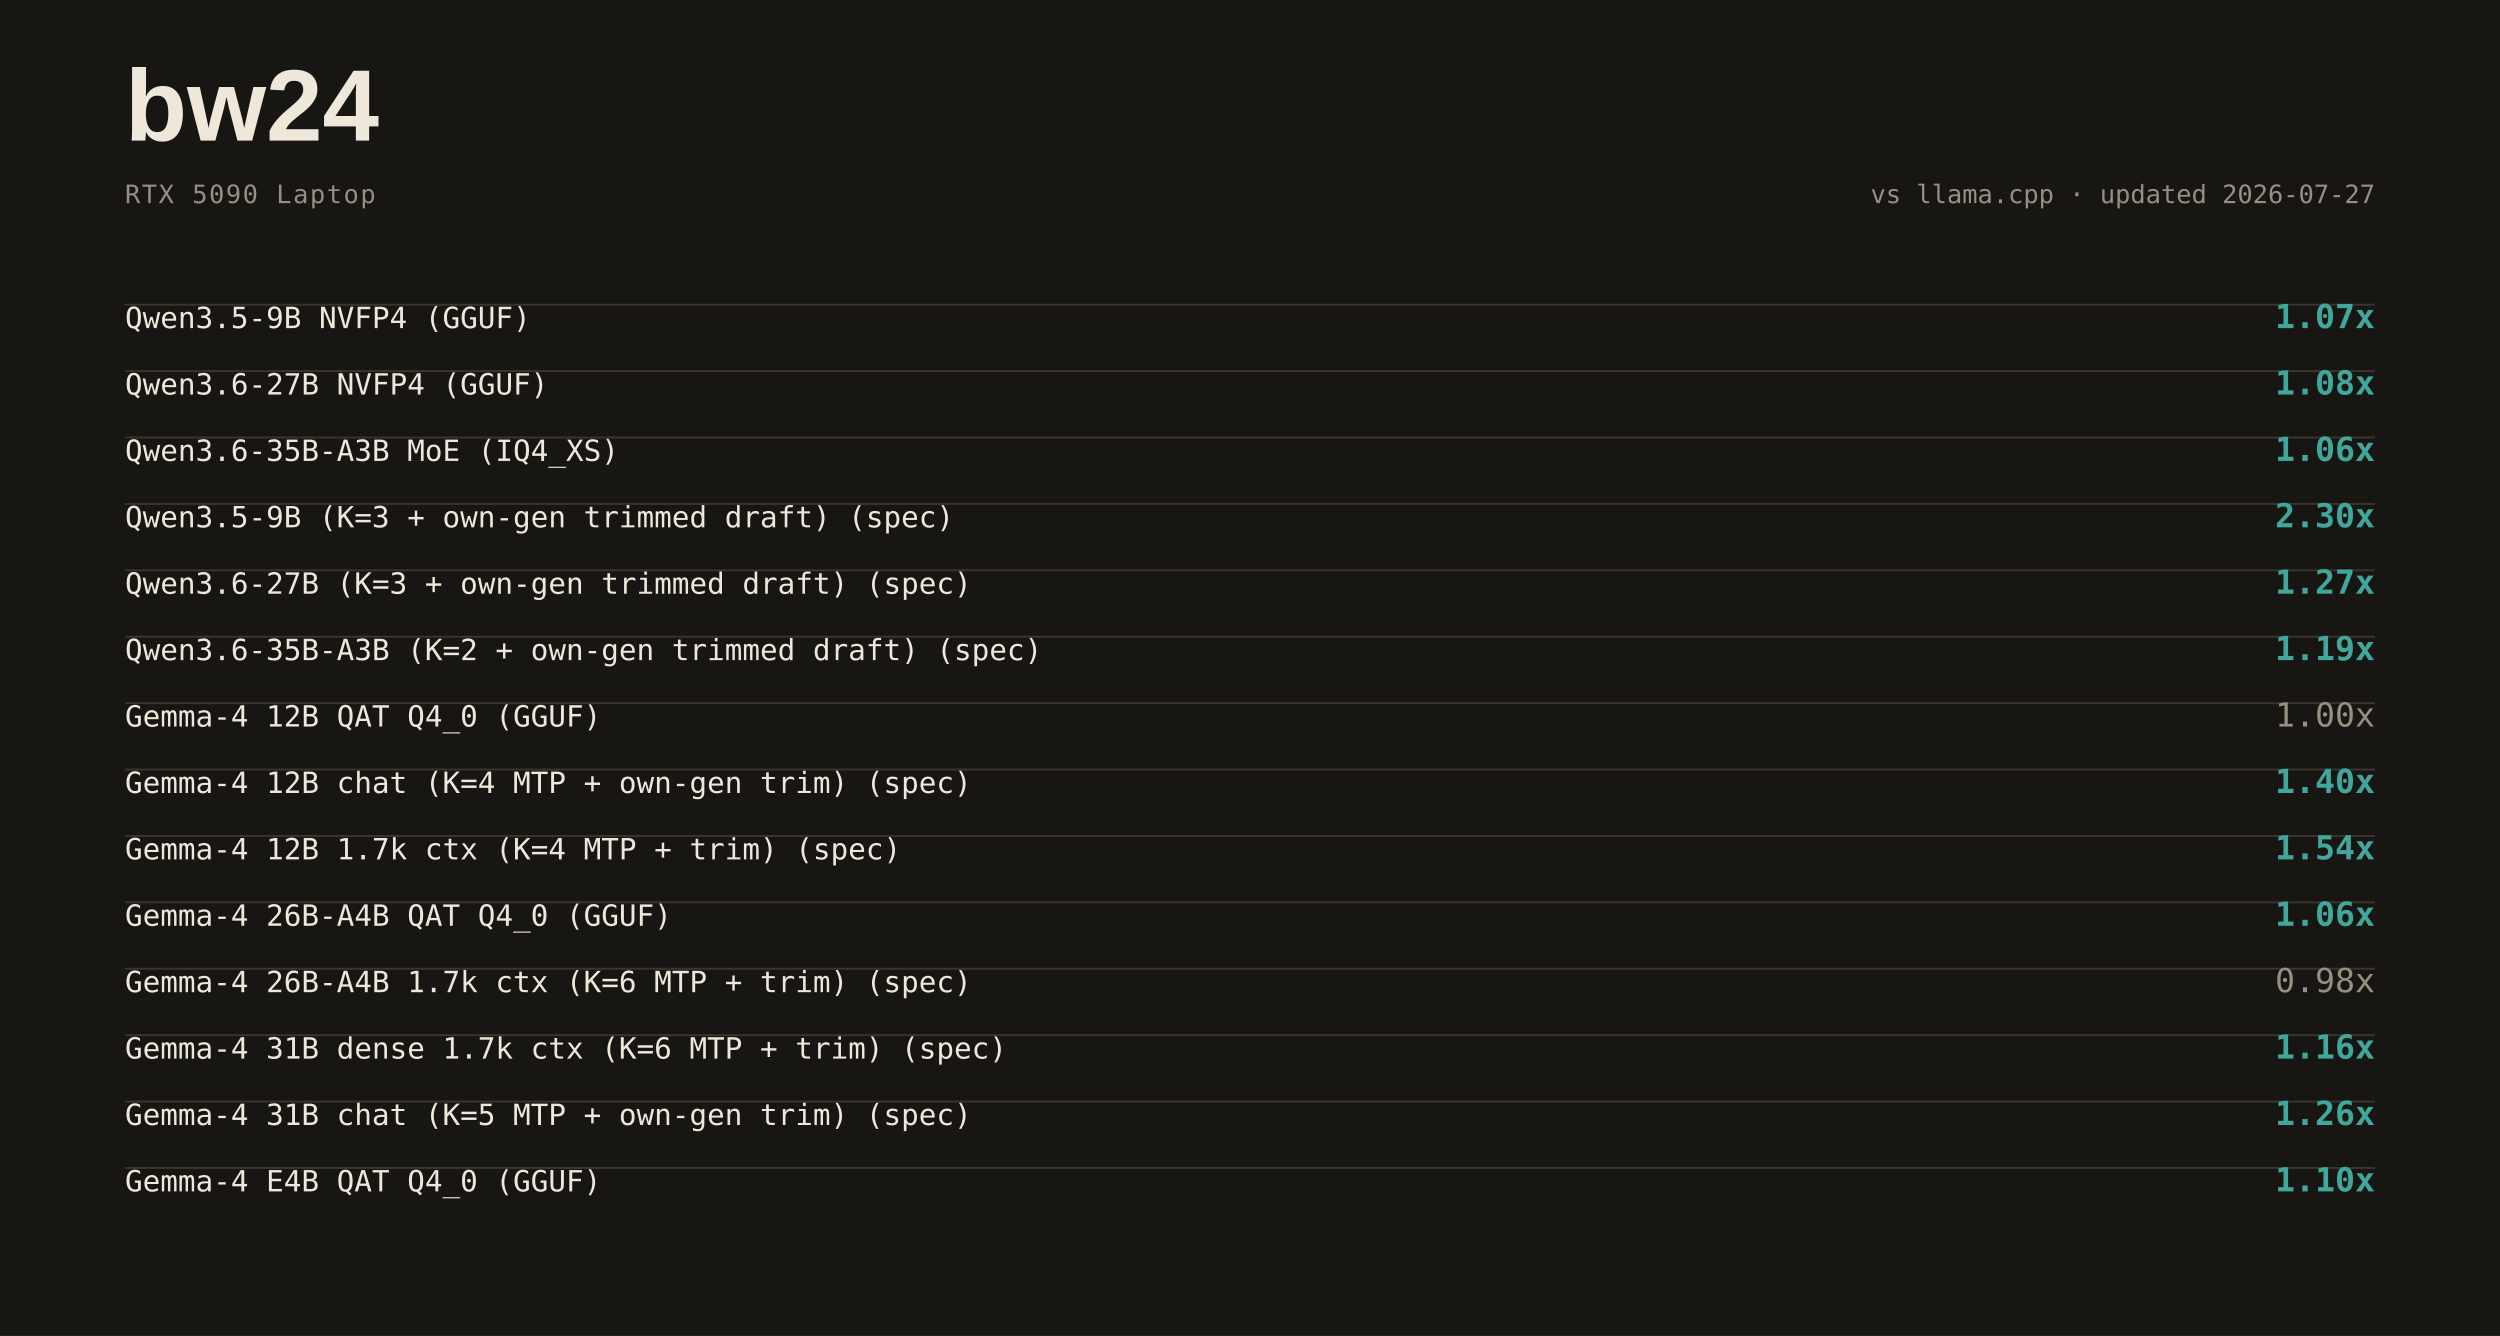
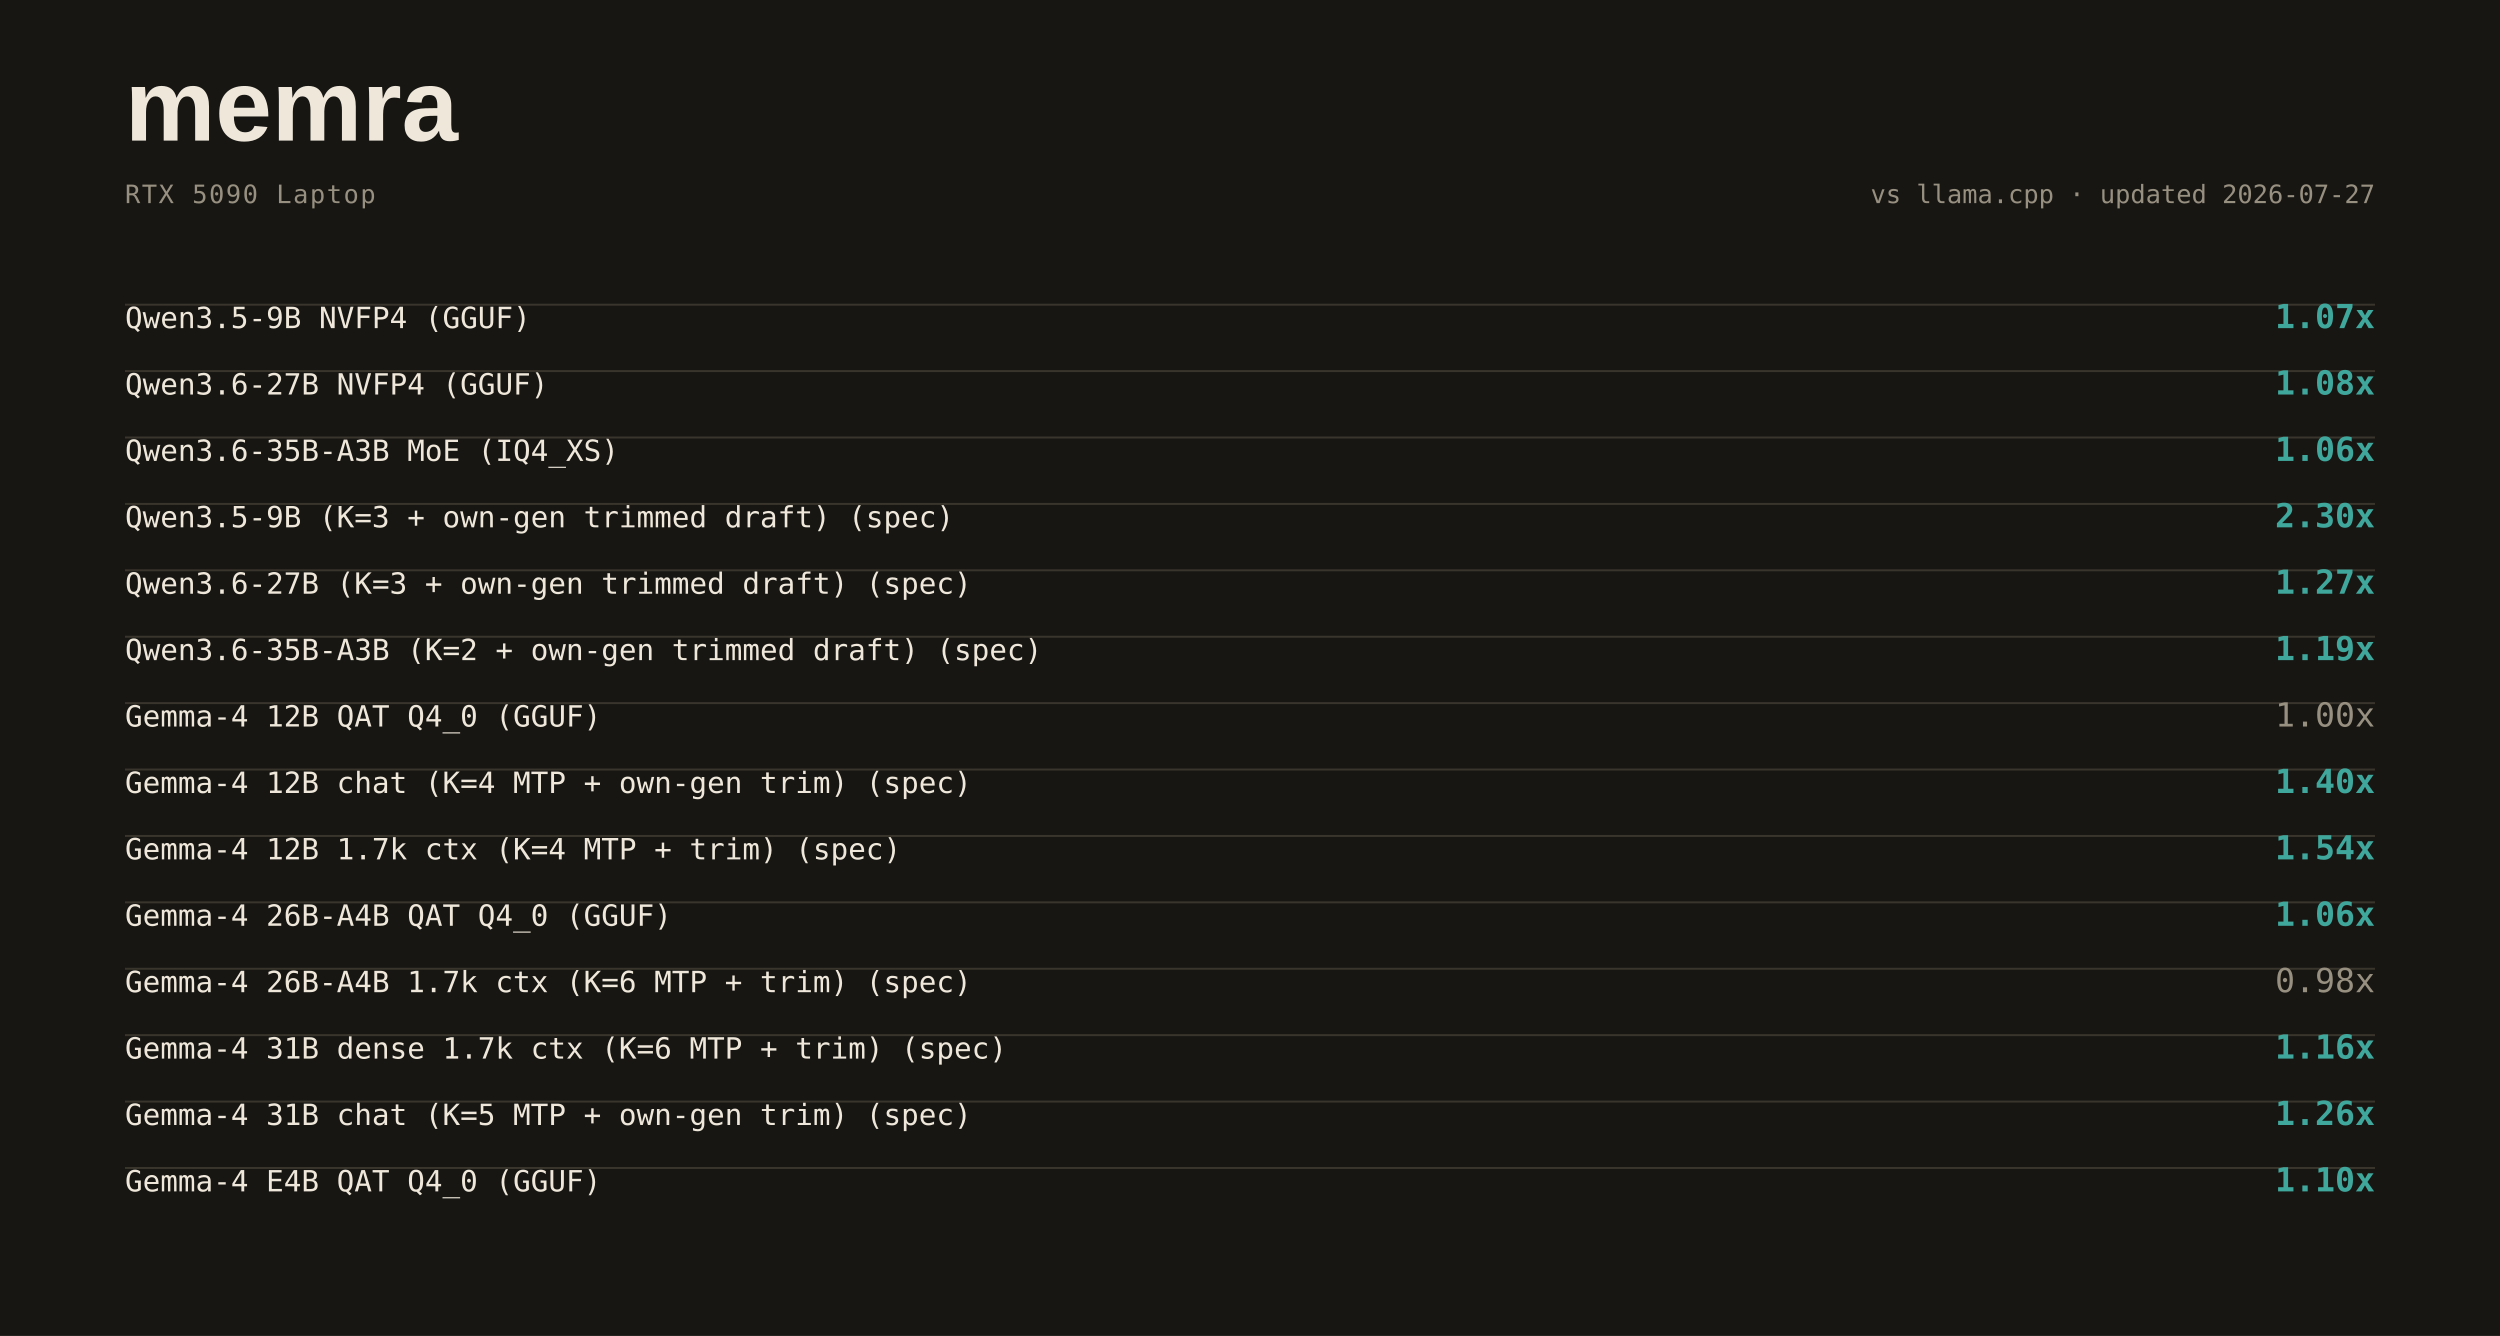
<svg xmlns="http://www.w3.org/2000/svg" width="1280" height="684" viewBox="0 0 1280 684">
  <rect width="1280" height="684" fill="#171613" />
-   <text x="64" y="72" font-family="ui-sans-serif,Arial,sans-serif" font-weight="800" font-size="52" fill="#eee7da">bw24</text>
+   <text x="64" y="72" font-family="ui-sans-serif,Arial,sans-serif" font-weight="800" font-size="52" fill="#eee7da">memra</text>
  <text x="64" y="104" font-family="ui-monospace,SFMono-Regular,Consolas,monospace" font-size="13" letter-spacing="0.06em" fill="#978f80">RTX 5090 Laptop</text>
  <text x="1216" y="104" text-anchor="end" font-family="ui-monospace,SFMono-Regular,Consolas,monospace" font-size="13" fill="#978f80">vs llama.cpp · updated 2026-07-27</text>
  <line x1="64" y1="156" x2="1216" y2="156" stroke="#3a352c" stroke-width="1" />
  <text x="64" y="168" font-family="ui-monospace,SFMono-Regular,Consolas,monospace" font-size="15" fill="#eee7da">Qwen3.5-9B NVFP4 (GGUF)</text>
  <text x="1216" y="168" text-anchor="end" font-family="ui-monospace,SFMono-Regular,Consolas,monospace" font-size="17" font-weight="700" fill="#3fa79c">1.07x</text>
  <line x1="64" y1="190" x2="1216" y2="190" stroke="#3a352c" stroke-width="1" />
  <text x="64" y="202" font-family="ui-monospace,SFMono-Regular,Consolas,monospace" font-size="15" fill="#eee7da">Qwen3.6-27B NVFP4 (GGUF)</text>
  <text x="1216" y="202" text-anchor="end" font-family="ui-monospace,SFMono-Regular,Consolas,monospace" font-size="17" font-weight="700" fill="#3fa79c">1.08x</text>
  <line x1="64" y1="224" x2="1216" y2="224" stroke="#3a352c" stroke-width="1" />
  <text x="64" y="236" font-family="ui-monospace,SFMono-Regular,Consolas,monospace" font-size="15" fill="#eee7da">Qwen3.6-35B-A3B MoE (IQ4_XS)</text>
  <text x="1216" y="236" text-anchor="end" font-family="ui-monospace,SFMono-Regular,Consolas,monospace" font-size="17" font-weight="700" fill="#3fa79c">1.06x</text>
  <line x1="64" y1="258" x2="1216" y2="258" stroke="#3a352c" stroke-width="1" />
  <text x="64" y="270" font-family="ui-monospace,SFMono-Regular,Consolas,monospace" font-size="15" fill="#eee7da">Qwen3.5-9B (K=3 + own-gen trimmed draft) (spec)</text>
  <text x="1216" y="270" text-anchor="end" font-family="ui-monospace,SFMono-Regular,Consolas,monospace" font-size="17" font-weight="700" fill="#3fa79c">2.30x</text>
  <line x1="64" y1="292" x2="1216" y2="292" stroke="#3a352c" stroke-width="1" />
  <text x="64" y="304" font-family="ui-monospace,SFMono-Regular,Consolas,monospace" font-size="15" fill="#eee7da">Qwen3.6-27B (K=3 + own-gen trimmed draft) (spec)</text>
  <text x="1216" y="304" text-anchor="end" font-family="ui-monospace,SFMono-Regular,Consolas,monospace" font-size="17" font-weight="700" fill="#3fa79c">1.27x</text>
  <line x1="64" y1="326" x2="1216" y2="326" stroke="#3a352c" stroke-width="1" />
  <text x="64" y="338" font-family="ui-monospace,SFMono-Regular,Consolas,monospace" font-size="15" fill="#eee7da">Qwen3.6-35B-A3B (K=2 + own-gen trimmed draft) (spec)</text>
  <text x="1216" y="338" text-anchor="end" font-family="ui-monospace,SFMono-Regular,Consolas,monospace" font-size="17" font-weight="700" fill="#3fa79c">1.19x</text>
  <line x1="64" y1="360" x2="1216" y2="360" stroke="#3a352c" stroke-width="1" />
  <text x="64" y="372" font-family="ui-monospace,SFMono-Regular,Consolas,monospace" font-size="15" fill="#eee7da">Gemma-4 12B QAT Q4_0 (GGUF)</text>
  <text x="1216" y="372" text-anchor="end" font-family="ui-monospace,SFMono-Regular,Consolas,monospace" font-size="17" font-weight="500" fill="#978f80">1.00x</text>
  <line x1="64" y1="394" x2="1216" y2="394" stroke="#3a352c" stroke-width="1" />
  <text x="64" y="406" font-family="ui-monospace,SFMono-Regular,Consolas,monospace" font-size="15" fill="#eee7da">Gemma-4 12B chat (K=4 MTP + own-gen trim) (spec)</text>
  <text x="1216" y="406" text-anchor="end" font-family="ui-monospace,SFMono-Regular,Consolas,monospace" font-size="17" font-weight="700" fill="#3fa79c">1.40x</text>
  <line x1="64" y1="428" x2="1216" y2="428" stroke="#3a352c" stroke-width="1" />
  <text x="64" y="440" font-family="ui-monospace,SFMono-Regular,Consolas,monospace" font-size="15" fill="#eee7da">Gemma-4 12B 1.7k ctx (K=4 MTP + trim) (spec)</text>
  <text x="1216" y="440" text-anchor="end" font-family="ui-monospace,SFMono-Regular,Consolas,monospace" font-size="17" font-weight="700" fill="#3fa79c">1.54x</text>
  <line x1="64" y1="462" x2="1216" y2="462" stroke="#3a352c" stroke-width="1" />
  <text x="64" y="474" font-family="ui-monospace,SFMono-Regular,Consolas,monospace" font-size="15" fill="#eee7da">Gemma-4 26B-A4B QAT Q4_0 (GGUF)</text>
  <text x="1216" y="474" text-anchor="end" font-family="ui-monospace,SFMono-Regular,Consolas,monospace" font-size="17" font-weight="700" fill="#3fa79c">1.06x</text>
  <line x1="64" y1="496" x2="1216" y2="496" stroke="#3a352c" stroke-width="1" />
  <text x="64" y="508" font-family="ui-monospace,SFMono-Regular,Consolas,monospace" font-size="15" fill="#eee7da">Gemma-4 26B-A4B 1.7k ctx (K=6 MTP + trim) (spec)</text>
  <text x="1216" y="508" text-anchor="end" font-family="ui-monospace,SFMono-Regular,Consolas,monospace" font-size="17" font-weight="500" fill="#978f80">0.98x</text>
  <line x1="64" y1="530" x2="1216" y2="530" stroke="#3a352c" stroke-width="1" />
  <text x="64" y="542" font-family="ui-monospace,SFMono-Regular,Consolas,monospace" font-size="15" fill="#eee7da">Gemma-4 31B dense 1.7k ctx (K=6 MTP + trim) (spec)</text>
  <text x="1216" y="542" text-anchor="end" font-family="ui-monospace,SFMono-Regular,Consolas,monospace" font-size="17" font-weight="700" fill="#3fa79c">1.16x</text>
  <line x1="64" y1="564" x2="1216" y2="564" stroke="#3a352c" stroke-width="1" />
  <text x="64" y="576" font-family="ui-monospace,SFMono-Regular,Consolas,monospace" font-size="15" fill="#eee7da">Gemma-4 31B chat (K=5 MTP + own-gen trim) (spec)</text>
  <text x="1216" y="576" text-anchor="end" font-family="ui-monospace,SFMono-Regular,Consolas,monospace" font-size="17" font-weight="700" fill="#3fa79c">1.26x</text>
  <line x1="64" y1="598" x2="1216" y2="598" stroke="#3a352c" stroke-width="1" />
  <text x="64" y="610" font-family="ui-monospace,SFMono-Regular,Consolas,monospace" font-size="15" fill="#eee7da">Gemma-4 E4B QAT Q4_0 (GGUF)</text>
  <text x="1216" y="610" text-anchor="end" font-family="ui-monospace,SFMono-Regular,Consolas,monospace" font-size="17" font-weight="700" fill="#3fa79c">1.10x</text>
</svg>
